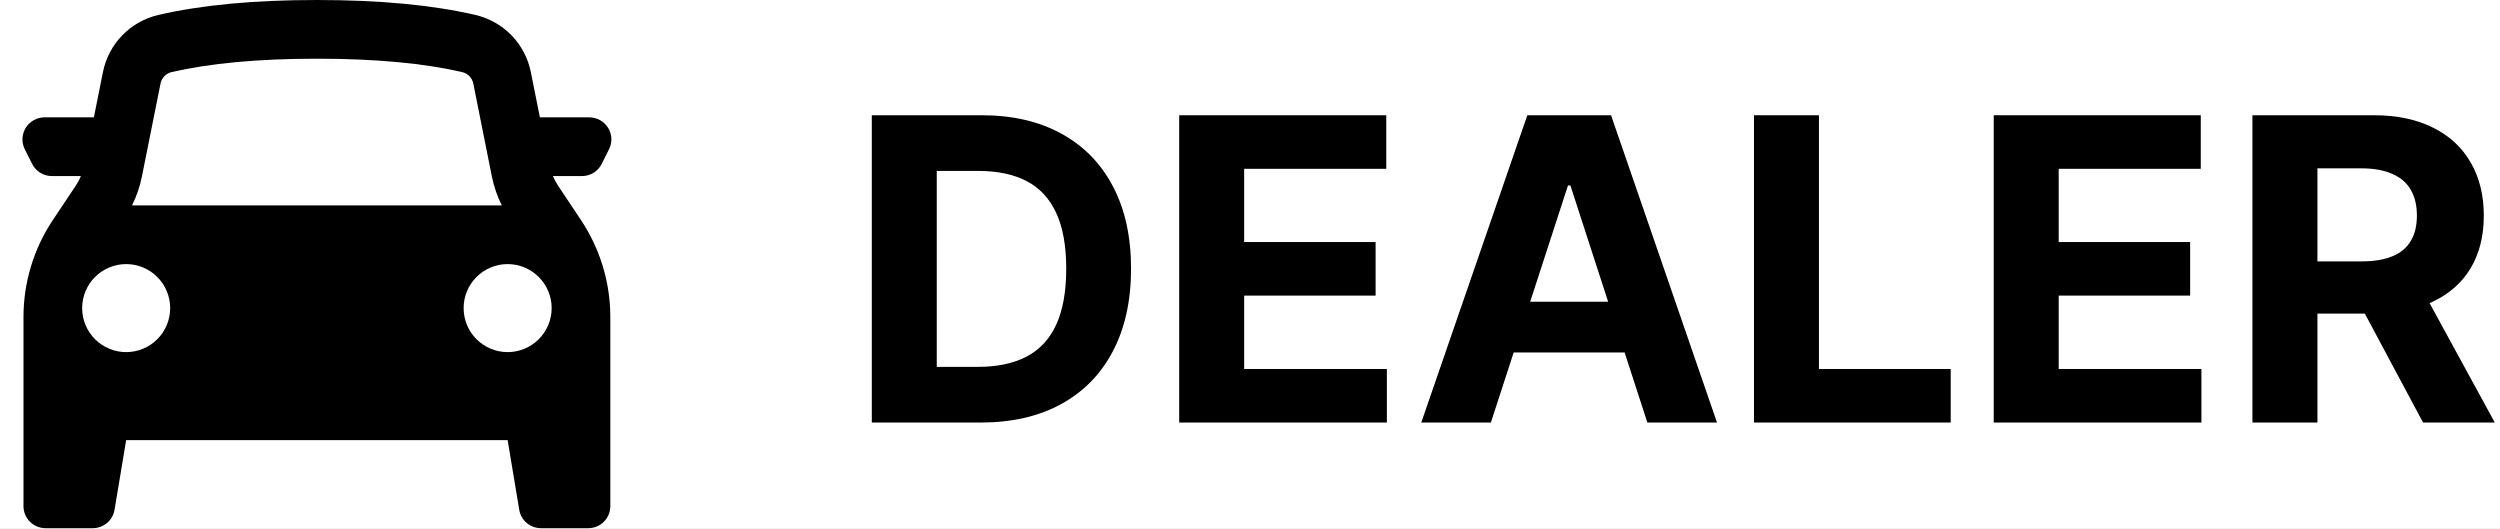
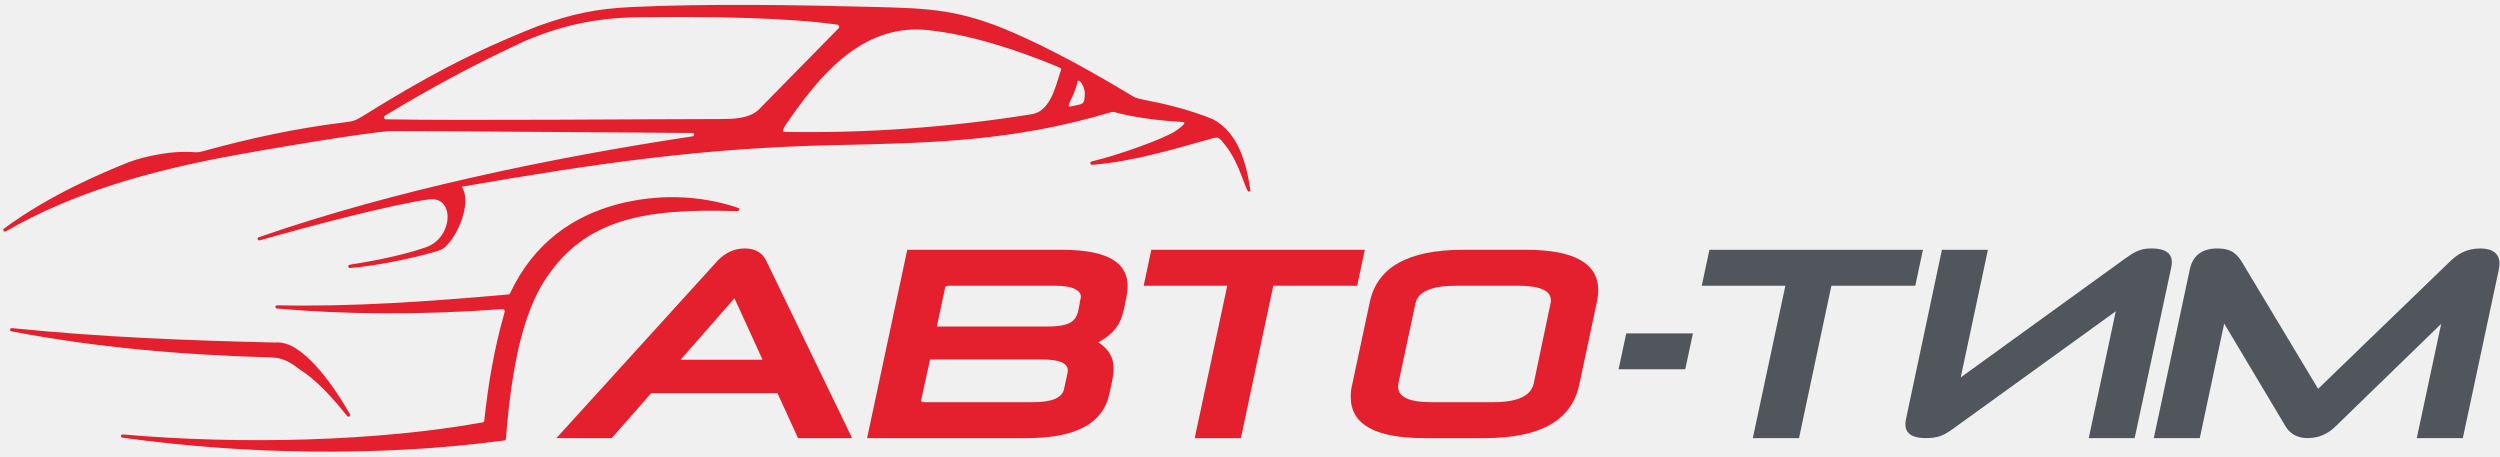
- <svg xmlns="http://www.w3.org/2000/svg" width="71" height="15" viewBox="0 0 71 15" fill="none">
-   <rect width="71" height="15" fill="white" />
-   <path fill-rule="evenodd" clip-rule="evenodd" d="M0.667 9.002V14.375C0.667 14.72 0.947 15 1.292 15H2.637C2.785 15 2.928 14.947 3.041 14.852C3.154 14.756 3.229 14.623 3.253 14.477L3.583 12.5H14.417L14.746 14.477C14.77 14.623 14.845 14.756 14.958 14.852C15.071 14.947 15.214 15 15.363 15H16.708C16.874 15 17.033 14.934 17.15 14.817C17.267 14.7 17.333 14.541 17.333 14.375V9.002C17.333 8.023 17.043 7.065 16.5 6.25L15.85 5.275C15.792 5.188 15.742 5.096 15.702 5H16.53C16.646 5 16.76 4.968 16.859 4.907C16.957 4.845 17.037 4.758 17.089 4.654L17.297 4.237C17.345 4.142 17.367 4.036 17.363 3.93C17.358 3.824 17.326 3.721 17.27 3.63C17.214 3.539 17.136 3.465 17.043 3.413C16.95 3.361 16.846 3.333 16.739 3.333H15.333L15.075 2.045C14.996 1.653 14.806 1.291 14.528 1.004C14.249 0.717 13.894 0.516 13.504 0.425C12.286 0.142 10.784 0 9 0C7.215 0 5.714 0.142 4.496 0.425C4.106 0.516 3.75 0.716 3.472 1.004C3.193 1.291 3.003 1.653 2.924 2.045L2.666 3.333H1.262C1.155 3.333 1.051 3.361 0.958 3.413C0.865 3.465 0.787 3.539 0.731 3.63C0.675 3.721 0.643 3.824 0.638 3.93C0.633 4.036 0.656 4.142 0.703 4.237L0.912 4.654C0.963 4.758 1.043 4.845 1.142 4.906C1.24 4.967 1.354 5 1.47 5H2.299C2.258 5.096 2.209 5.188 2.151 5.275L1.5 6.25C0.957 7.065 0.667 8.023 0.667 9.002ZM13.967 5.003C14.025 5.292 14.12 5.571 14.251 5.834H3.749C3.88 5.572 3.975 5.293 4.032 5.003L4.559 2.373C4.575 2.294 4.613 2.221 4.668 2.164C4.724 2.106 4.795 2.066 4.873 2.047C5.955 1.798 7.333 1.667 9 1.667C10.667 1.667 12.045 1.797 13.127 2.048C13.205 2.066 13.276 2.106 13.332 2.164C13.388 2.221 13.426 2.294 13.442 2.373L13.967 5.003ZM3.583 10C3.915 10 4.233 9.868 4.467 9.634C4.702 9.399 4.833 9.082 4.833 8.75C4.833 8.418 4.702 8.101 4.467 7.866C4.233 7.632 3.915 7.5 3.583 7.5C3.252 7.5 2.934 7.632 2.699 7.866C2.465 8.101 2.333 8.418 2.333 8.75C2.333 9.082 2.465 9.399 2.699 9.634C2.934 9.868 3.252 10 3.583 10ZM15.667 8.75C15.667 9.082 15.535 9.399 15.3 9.634C15.066 9.868 14.748 10 14.417 10C14.085 10 13.767 9.868 13.533 9.634C13.298 9.399 13.167 9.082 13.167 8.75C13.167 8.418 13.298 8.101 13.533 7.866C13.767 7.632 14.085 7.5 14.417 7.5C14.748 7.5 15.066 7.632 15.3 7.866C15.535 8.101 15.667 8.418 15.667 8.75Z" fill="black" />
-   <path d="M63.969 12V3.273H67.413C68.072 3.273 68.634 3.391 69.1 3.626C69.569 3.859 69.925 4.19 70.17 4.619C70.417 5.045 70.54 5.547 70.54 6.124C70.54 6.703 70.415 7.202 70.165 7.619C69.915 8.034 69.553 8.352 69.079 8.574C68.607 8.795 68.036 8.906 67.366 8.906H65.06V7.423H67.067C67.42 7.423 67.712 7.375 67.945 7.278C68.178 7.182 68.352 7.037 68.465 6.844C68.582 6.651 68.64 6.41 68.64 6.124C68.64 5.834 68.582 5.589 68.465 5.391C68.352 5.192 68.177 5.041 67.941 4.939C67.708 4.834 67.414 4.781 67.059 4.781H65.815V12H63.969ZM68.683 8.028L70.852 12H68.815L66.692 8.028H68.683Z" fill="black" />
-   <path d="M56.622 12V3.273H62.502V4.794H58.467V6.874H62.2V8.395H58.467V10.479H62.52V12H56.622Z" fill="black" />
-   <path d="M49.813 12V3.273H51.658V10.479H55.4V12H49.813Z" fill="black" />
-   <path d="M42.341 12H40.364L43.376 3.273H45.754L48.763 12H46.785L44.599 5.267H44.531L42.341 12ZM42.217 8.57H46.888V10.01H42.217V8.57Z" fill="black" />
-   <path d="M33.489 12V3.273H39.37V4.794H35.334V6.874H39.067V8.395H35.334V10.479H39.387V12H33.489Z" fill="black" />
-   <path d="M27.852 12H24.759V3.273H27.878C28.756 3.273 29.511 3.447 30.145 3.797C30.778 4.143 31.266 4.642 31.607 5.293C31.95 5.943 32.122 6.722 32.122 7.628C32.122 8.537 31.95 9.318 31.607 9.972C31.266 10.625 30.776 11.126 30.136 11.476C29.5 11.825 28.739 12 27.852 12ZM26.604 10.419H27.776C28.321 10.419 28.78 10.322 29.152 10.129C29.527 9.933 29.808 9.631 29.996 9.222C30.186 8.81 30.281 8.278 30.281 7.628C30.281 6.983 30.186 6.456 29.996 6.047C29.808 5.638 29.528 5.337 29.156 5.143C28.784 4.95 28.325 4.854 27.78 4.854H26.604V10.419Z" fill="black" />
+ <svg xmlns="http://www.w3.org/2000/svg" viewBox="0 0 466 85" fill="none">
+   <path d="M363.889 80.039L394.378 58.026L389.342 81.662H397.899L404.728 49.81C405.215 47.477 403.986 46.31 400.992 46.31C398.91 46.31 397.817 46.97 395.987 48.289L365.477 70.351L370.551 46.563H361.974L355.28 78.112C354.772 80.496 356.002 81.662 358.945 81.662C360.975 81.662 362.13 81.308 363.889 80.039Z" fill="#50565B" />
+   <path fill-rule="evenodd" clip-rule="evenodd" d="M126.859 67.055H142.137L136.909 55.592L126.859 67.055ZM144.927 73.294H121.378L114.034 81.662H103.719L133.813 48.542C135.234 47.07 136.909 46.31 138.837 46.31C140.665 46.31 142.086 47.07 142.796 48.542L158.839 81.662H148.751L144.927 73.294Z" fill="#E41F2E" />
+   <path fill-rule="evenodd" clip-rule="evenodd" d="M201.378 55.845C201.921 54.218 200.082 53.258 196.709 53.258H176.762C176.408 53.258 176.204 53.411 176.154 53.716L174.632 60.867H195.187C201.081 60.867 200.779 58.904 201.378 55.845ZM198.993 69.489C198.993 69.338 199.044 69.237 199.044 69.084C199.044 67.714 197.521 67.005 194.273 67.005H173.362L171.687 74.662C171.687 74.867 171.891 74.967 172.144 74.967H192.546C196.1 74.967 197.977 74.155 198.333 72.533L198.993 69.489ZM161.628 81.662L169.11 46.563H197.927C207.172 46.563 211.246 49.316 209.956 55.44C209.199 59.032 209.068 61.389 204.728 63.808C208.781 66.475 207.561 69.765 206.759 73.547C205.54 78.974 200.465 81.662 191.431 81.662H161.628Z" fill="#E41F2E" />
+   <path fill-rule="evenodd" clip-rule="evenodd" d="M228.76 53.259H213.178L214.605 46.563H254.404L252.977 53.259H237.338L231.307 81.662H222.692L228.76 53.259Z" fill="#E41F2E" />
+   <path fill-rule="evenodd" clip-rule="evenodd" d="M289.031 56.505C289.081 56.302 289.081 56.15 289.081 55.947C289.081 54.172 287.051 53.259 282.941 53.259H271.369C266.852 53.259 264.314 54.375 263.857 56.505L260.66 71.468C260.609 71.671 260.609 71.873 260.609 72.077C260.609 74.004 262.639 74.967 266.801 74.967H278.322C282.89 74.967 285.377 73.801 285.885 71.468L289.031 56.505ZM265.481 81.662C256.346 81.662 251.778 79.126 251.778 74.004C251.778 73.294 251.829 72.584 252.031 71.771L255.33 56.302C256.701 49.81 262.487 46.564 272.688 46.564H284.514C293.447 46.564 297.912 49.099 297.912 54.121C297.912 54.78 297.811 55.542 297.659 56.302L294.361 71.771C292.939 78.366 287.103 81.662 276.799 81.662H265.481Z" fill="#E41F2E" />
+   <path d="M455.038 60.36L435.397 79.43C434.331 80.496 432.656 81.662 430.168 81.662C427.733 81.662 426.616 80.445 426.006 79.43L414.587 60.309L410.038 81.662H401.468L408.192 50.165C408.751 47.628 410.476 46.31 413.319 46.31C415.958 46.31 417.024 47.375 417.988 48.999L432.097 72.478L456.408 48.999C458.083 47.325 459.657 46.36 462.296 46.31C464.682 46.31 465.899 47.325 465.899 49.099C465.899 49.456 465.848 49.81 465.798 50.165L459.072 81.662H450.489L455.038 60.36Z" fill="#50565B" />
+   <path d="M332.792 53.259H317.21L318.638 46.563H358.437L357.01 53.259H341.37L335.339 81.662H326.724L332.792 53.259Z" fill="#50565B" />
+   <path d="M314.131 68.837L315.56 62.141H303.131L301.703 68.837H314.131Z" fill="#50565B" />
+   <path fill-rule="evenodd" clip-rule="evenodd" d="M147.823 21.312C153.878 12.764 161.56 4.412 172.992 5.617C180.92 6.448 189.773 9.364 197.317 12.506C198.058 12.815 197.78 12.949 197.513 13.804C196.637 16.656 195.576 20.776 192.322 21.291C176.852 23.774 161.062 24.869 146.201 24.578C145.304 24.56 147.069 22.451 147.823 21.312ZM201.963 16.237C201.563 15.222 200.953 14.676 200.834 15.293C200.312 17.992 198.445 20.108 199.532 19.85C201.575 19.366 202.047 19.609 202.174 18.191C202.243 17.404 202.256 16.981 201.963 16.237ZM129.385 25.054L129.387 25.095C129.399 25.248 129.29 25.383 129.139 25.406C103.197 29.307 73.138 35.533 48.206 44.231C48.057 44.282 47.977 44.445 48.024 44.595L48.029 44.611C48.077 44.762 48.236 44.847 48.387 44.805C58.594 41.918 72.619 38.225 79.894 37.171C84.849 36.451 84.524 44.326 79.369 46.1C74.937 47.624 69.448 48.682 65.164 49.352C65.008 49.375 64.9 49.518 64.918 49.674L64.921 49.696C64.939 49.852 65.076 49.966 65.234 49.954C70.722 49.528 78.308 47.823 81.676 46.741C82.525 46.469 82.889 46.192 83.506 45.507C85.74 43.029 87.856 37.496 86.073 34.803C110.891 30.514 130.671 27.587 155.32 27.058C173.682 26.664 188.765 26.34 206.683 21.037C207.584 20.771 207.355 20.812 208.3 21.053C212.11 22.022 216.563 22.519 220.458 22.744C221.607 22.809 219.181 24.383 219.058 24.462C216.958 25.836 208.772 28.834 203.459 30.104C203.311 30.139 203.215 30.282 203.238 30.432L203.244 30.474C203.267 30.626 203.403 30.733 203.556 30.722C210.937 30.15 218.209 27.974 225.34 25.976C227.152 25.472 227.029 25.348 228.418 27.099C231.318 30.745 232.142 35.897 232.85 35.723C232.998 35.687 233.093 35.545 233.069 35.395C232.274 30.261 230.807 24.714 226.04 22.197C221.735 20.487 217.904 19.509 212.992 18.541C211.601 18.263 211.601 18.211 210.469 17.531C202.982 13.031 195.958 9.19 189.048 6.161C178.923 1.717 173.097 1.55 162.818 1.291C148.833 0.93 131.819 0.642 117.742 1.311C111.089 1.63 106.64 2.578 100.327 4.843C87.639 9.828 78.69 14.761 67.886 21.475C66.259 22.485 65.971 22.588 64.076 22.825C55.065 23.947 46.806 25.729 38.361 28.046C37.104 28.386 37.063 28.437 35.765 28.345C32.109 28.087 27.135 29.055 23.984 30.239C19.211 32.145 9.336 36.259 0.725 42.623C0.601 42.715 0.57 42.889 0.655 43.02L0.672 43.045C0.758 43.175 0.929 43.215 1.063 43.137C13.906 35.711 28.18 31.936 41.523 29.343C46.231 28.428 69.155 24.459 73.076 24.442C80.417 24.409 123.181 24.759 129.095 24.783C129.247 24.784 129.373 24.901 129.385 25.054ZM141.345 20.518C146.34 15.384 151.336 10.374 156.341 5.248C156.419 5.167 156.444 5.056 156.409 4.949L156.357 4.795C156.321 4.689 156.233 4.616 156.121 4.6C146.931 3.283 132.364 3.021 118.472 3.231C111.091 3.342 104.808 4.748 98.028 7.552C87.936 12.223 79.889 16.649 71.73 21.58C71.616 21.649 71.564 21.778 71.598 21.907L71.63 22.024C71.664 22.152 71.776 22.239 71.907 22.241C86.25 22.506 120.545 22.197 134.196 22.189C136.622 22.188 139.419 22.155 141.345 20.518Z" fill="#E41F2E" />
+   <path fill-rule="evenodd" clip-rule="evenodd" d="M94.312 81.662C95.402 68.087 97.517 58.343 101.71 51.986C109.11 40.764 120.26 38.851 136.922 39.346C136.995 39.348 137.198 39.354 137.392 39.346C137.873 39.325 138.028 38.899 137.519 38.727C130.367 36.302 122.383 36.136 115.061 38.087C106.876 40.267 99.516 45.195 95.067 54.692C95.02 54.792 94.935 54.869 94.82 54.879C79.43 56.236 65.77 57.199 51.65 56.906C51.492 56.904 51.36 57.025 51.352 57.183L51.35 57.202C51.341 57.359 51.459 57.495 51.616 57.509C64.421 58.642 78.547 58.715 93.132 57.654C93.908 57.598 94.226 57.606 94 58.4C92.048 65.293 91.026 71.481 90.258 78.466C90.243 78.597 90.148 78.699 90.019 78.722C70.359 82.28 44.863 82.901 22.866 80.98C22.708 80.967 22.568 81.08 22.551 81.238L22.549 81.252C22.531 81.409 22.641 81.553 22.799 81.576C44.926 84.665 70.34 85.226 93.733 82.136C94.194 82.075 94.277 82.096 94.312 81.662Z" fill="#E41F2E" />
+   <path fill-rule="evenodd" clip-rule="evenodd" d="M51.409 63.855C34.189 63.433 19.35 62.88 2.206 61.16C2.051 61.145 1.91 61.254 1.888 61.409L1.884 61.433C1.861 61.589 1.965 61.734 2.119 61.763C17.824 64.737 33.453 66.144 50.512 66.624C52.706 66.645 54.169 67.562 55.682 68.736C58.99 70.803 61.917 74.062 64.722 77.568C64.818 77.686 64.988 77.713 65.115 77.628L65.15 77.603C65.278 77.517 65.316 77.349 65.24 77.215C62.123 71.751 56.306 63.408 51.409 63.844V63.855Z" fill="#E41F2E" />
</svg>
